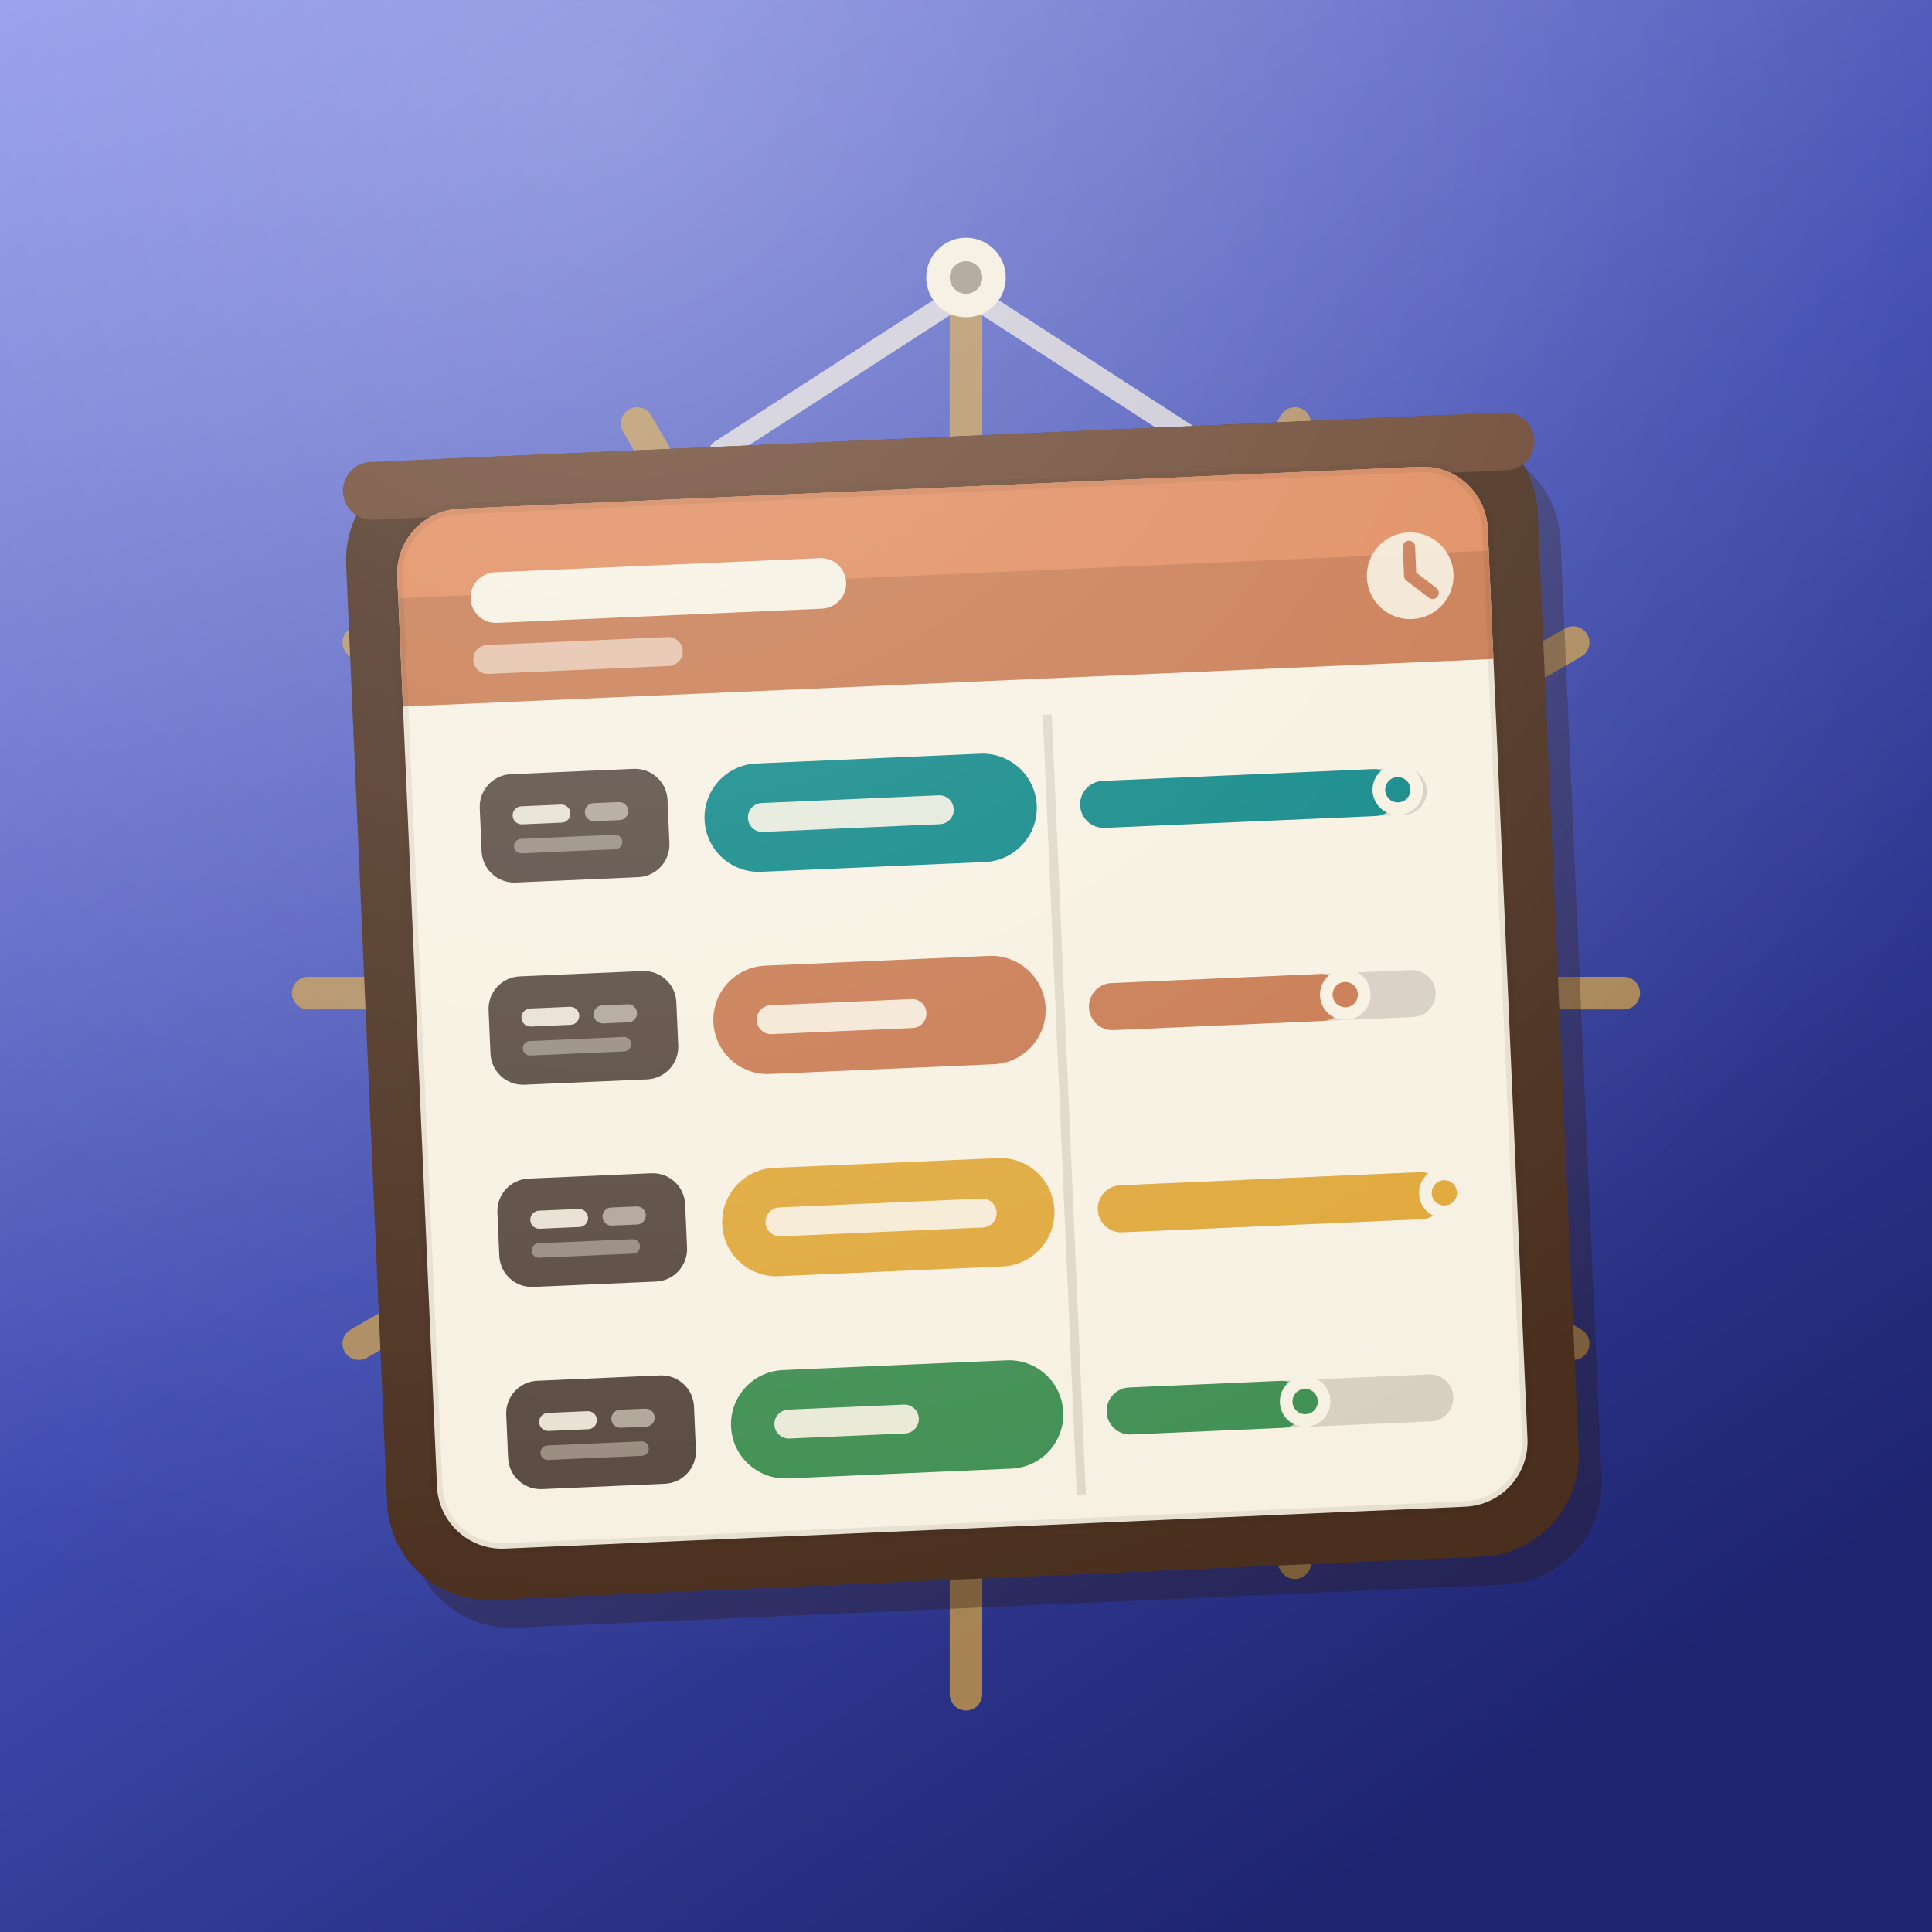
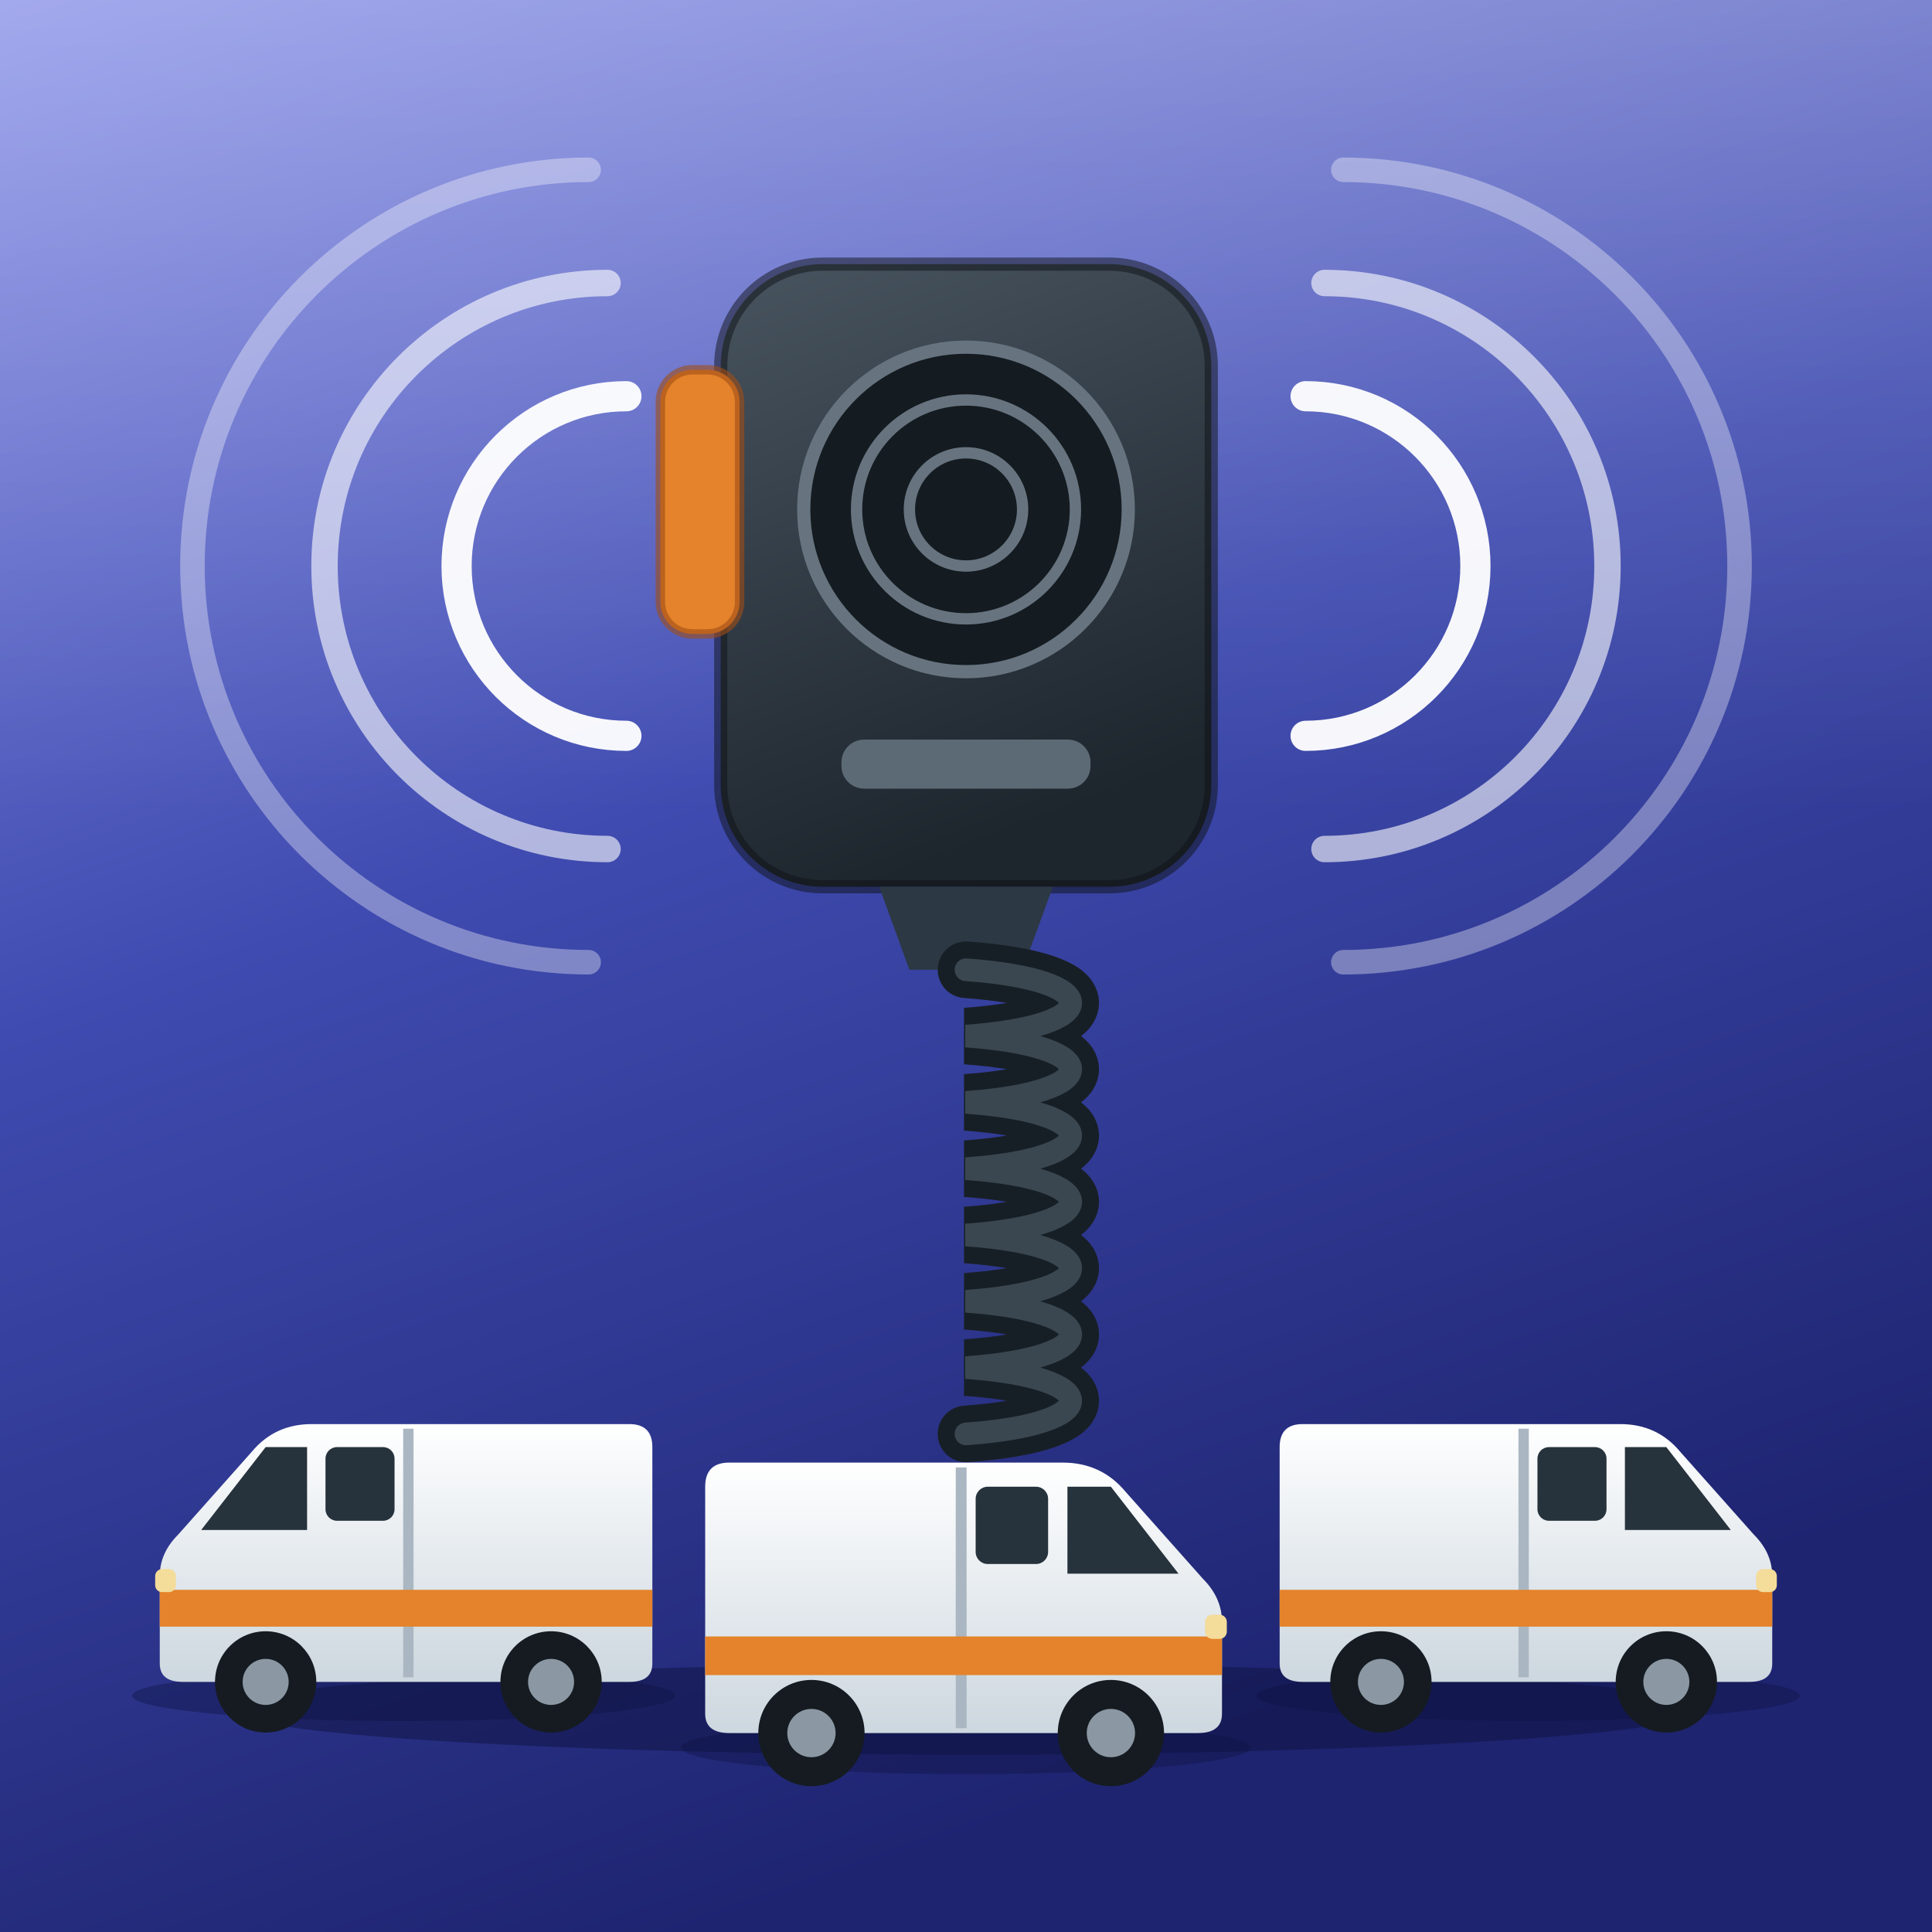
- <svg xmlns="http://www.w3.org/2000/svg" viewBox="0 0 1024 1024" width="100%" height="100%" preserveAspectRatio="xMidYMid meet">
+ <svg xmlns="http://www.w3.org/2000/svg" viewBox="0 0 1024 1024" width="100%" height="100%">
  <defs>
-     <linearGradient id="gsc" x1="0" y1="0" x2="0.65" y2="1">
+     <linearGradient id="gdsp" x1="0" y1="0" x2="0.35" y2="1">
      <stop offset="0%" stop-color="#8a92e8" />
-       <stop offset="55%" stop-color="#3f4bb0" />
+       <stop offset="48%" stop-color="#3f4bb0" />
      <stop offset="100%" stop-color="#1e2470" />
    </linearGradient>
-     <radialGradient id="glsc" cx="32%" cy="6%" r="80%">
-       <stop offset="0%" stop-color="#ffffff" stop-opacity=".26" />
-       <stop offset="100%" stop-color="#ffffff" stop-opacity="0" />
-     </radialGradient>
+     <linearGradient id="glare" x1="0" y1="0" x2="0" y2="1">
+       <stop offset="0%" stop-color="#fff" stop-opacity=".22" />
+       <stop offset="42%" stop-color="#fff" stop-opacity="0" />
+     </linearGradient>
+     <linearGradient id="micb" x1="0" y1="0" x2="0.3" y2="1">
+       <stop offset="0%" stop-color="#48545f" />
+       <stop offset="100%" stop-color="#1d252d" />
+     </linearGradient>
+     <linearGradient id="van" x1="0" y1="0" x2="0" y2="1">
+       <stop offset="0%" stop-color="#ffffff" />
+       <stop offset="100%" stop-color="#cdd7df" />
+     </linearGradient>
  </defs>
-   <rect x="0" y="0" width="1024" height="1024" fill="url(#gsc)" />
-   <g id="art" transform="translate(21.60,5.32) scale(1.9156)">
-     <circle cx="256" cy="272" r="142" fill="#fff" opacity=".11" />
-     <line x1="256.0" y1="126.0" x2="256.0" y2="78.0" stroke="#e0a83a" stroke-width="9" stroke-linecap="round" opacity="0.68" />
-     <line x1="179.0" y1="138.6" x2="165.0" y2="114.4" stroke="#e0a83a" stroke-width="9" stroke-linecap="round" opacity="0.68" />
-     <line x1="129.6" y1="199.0" x2="88.0" y2="175.0" stroke="#e0a83a" stroke-width="9" stroke-linecap="round" opacity="0.68" />
-     <line x1="102.0" y1="272.0" x2="74.0" y2="272.0" stroke="#e0a83a" stroke-width="9" stroke-linecap="round" opacity="0.68" />
-     <line x1="129.6" y1="345.0" x2="88.0" y2="369.0" stroke="#e0a83a" stroke-width="9" stroke-linecap="round" opacity="0.68" />
-     <line x1="179.0" y1="405.4" x2="165.0" y2="429.6" stroke="#e0a83a" stroke-width="9" stroke-linecap="round" opacity="0.68" />
-     <line x1="256.0" y1="418.0" x2="256.0" y2="466.0" stroke="#e0a83a" stroke-width="9" stroke-linecap="round" opacity="0.68" />
-     <line x1="333.0" y1="405.4" x2="347.0" y2="429.6" stroke="#e0a83a" stroke-width="9" stroke-linecap="round" opacity="0.68" />
-     <line x1="382.4" y1="345.0" x2="424.0" y2="369.0" stroke="#e0a83a" stroke-width="9" stroke-linecap="round" opacity="0.68" />
-     <line x1="410.0" y1="272.0" x2="438.0" y2="272.0" stroke="#e0a83a" stroke-width="9" stroke-linecap="round" opacity="0.68" />
-     <line x1="382.4" y1="199.0" x2="424.0" y2="175.0" stroke="#e0a83a" stroke-width="9" stroke-linecap="round" opacity="0.68" />
-     <line x1="333.0" y1="138.6" x2="347.0" y2="114.4" stroke="#e0a83a" stroke-width="9" stroke-linecap="round" opacity="0.68" />
-     <path d="M256 78 L188 122 M256 78 L324 122" stroke="#f4eede" stroke-width="6" fill="none" stroke-linecap="round" opacity=".75" />
-     <circle cx="256" cy="74" r="11" fill="#f4eede" />
-     <circle cx="256" cy="74" r="4.5" fill="#2a1810" opacity=".4" />
-     <g transform="rotate(-2.5 256 276)">
-       <rect x="96" y="126" width="330" height="316" rx="28" fill="#2a1810" opacity=".34" />
-       <rect x="90" y="118" width="330" height="316" rx="28" fill="#4a2f1e" />
-       <rect x="90" y="118" width="330" height="16" rx="8" fill="#6b4530" />
-       <rect x="104" y="132" width="302" height="288" rx="18" fill="#f7f1e2" />
-       <path d="M104 150 C104 140 112 132 122 132 L388 132 C398 132 406 140 406 150 L406 186 L104 186 Z" fill="#c8794f" />
-       <path d="M104 150 C104 140 112 132 122 132 L388 132 C398 132 406 140 406 150 L406 156 L104 156 Z" fill="#e08a5c" />
-       <rect x="124" y="150" width="104" height="14" rx="7" fill="#f7f1e2" />
-       <rect x="124" y="170" width="58" height="8" rx="4" fill="#f7f1e2" opacity=".6" />
-       <circle cx="384" cy="162" r="12" fill="#f7f1e2" opacity=".9" />
-       <path d="M384 154 L384 162 L390 167" stroke="#c8794f" stroke-width="3.4" fill="none" stroke-linecap="round" stroke-linejoin="round" />
-       <path d="M282 196 L282 412" stroke="#2a1810" stroke-width="2.5" opacity=".12" />
-       <rect x="124" y="206" width="52" height="30" rx="9" fill="#2a1810" opacity=".78" />
-       <rect x="133" y="215" width="16" height="5" rx="2.5" fill="#f7f1e2" opacity=".9" />
-       <rect x="153" y="215" width="12" height="5" rx="2.5" fill="#f7f1e2" opacity=".55" />
-       <rect x="133" y="224" width="30" height="4" rx="2" fill="#f7f1e2" opacity=".4" />
-       <rect x="186" y="206" width="92" height="30" rx="15" fill="#0c8686" />
-       <rect x="198" y="217" width="57" height="8" rx="4" fill="#f7f1e2" opacity=".92" />
-       <rect x="290" y="215" width="96" height="13" rx="6.5" fill="#2a1810" opacity=".16" />
-       <rect x="290" y="215" width="88" height="13" rx="6.5" fill="#0c8686" />
-       <circle cx="378" cy="221" r="7" fill="#f7f1e2" />
-       <circle cx="378" cy="221" r="3.5" fill="#0c8686" />
-       <rect x="124" y="262" width="52" height="30" rx="9" fill="#2a1810" opacity=".78" />
-       <rect x="133" y="271" width="16" height="5" rx="2.5" fill="#f7f1e2" opacity=".9" />
-       <rect x="153" y="271" width="12" height="5" rx="2.5" fill="#f7f1e2" opacity=".55" />
-       <rect x="133" y="280" width="30" height="4" rx="2" fill="#f7f1e2" opacity=".4" />
-       <rect x="186" y="262" width="92" height="30" rx="15" fill="#c8794f" />
-       <rect x="198" y="273" width="47" height="8" rx="4" fill="#f7f1e2" opacity=".92" />
-       <rect x="290" y="271" width="96" height="13" rx="6.5" fill="#2a1810" opacity=".16" />
-       <rect x="290" y="271" width="71" height="13" rx="6.5" fill="#c8794f" />
-       <circle cx="361" cy="277" r="7" fill="#f7f1e2" />
-       <circle cx="361" cy="277" r="3.5" fill="#c8794f" />
-       <rect x="124" y="318" width="52" height="30" rx="9" fill="#2a1810" opacity=".78" />
-       <rect x="133" y="327" width="16" height="5" rx="2.5" fill="#f7f1e2" opacity=".9" />
-       <rect x="153" y="327" width="12" height="5" rx="2.5" fill="#f7f1e2" opacity=".55" />
-       <rect x="133" y="336" width="30" height="4" rx="2" fill="#f7f1e2" opacity=".4" />
-       <rect x="186" y="318" width="92" height="30" rx="15" fill="#e0a83a" />
-       <rect x="198" y="329" width="64" height="8" rx="4" fill="#f7f1e2" opacity=".92" />
-       <rect x="290" y="327" width="96" height="13" rx="6.5" fill="#2a1810" opacity=".16" />
-       <rect x="290" y="327" width="96" height="13" rx="6.5" fill="#e0a83a" />
-       <circle cx="386" cy="333" r="7" fill="#f7f1e2" />
-       <circle cx="386" cy="333" r="3.5" fill="#e0a83a" />
-       <rect x="124" y="374" width="52" height="30" rx="9" fill="#2a1810" opacity=".78" />
-       <rect x="133" y="383" width="16" height="5" rx="2.5" fill="#f7f1e2" opacity=".9" />
-       <rect x="153" y="383" width="12" height="5" rx="2.5" fill="#f7f1e2" opacity=".55" />
-       <rect x="133" y="392" width="30" height="4" rx="2" fill="#f7f1e2" opacity=".4" />
-       <rect x="186" y="374" width="92" height="30" rx="15" fill="#3f8f52" />
-       <rect x="198" y="385" width="40" height="8" rx="4" fill="#f7f1e2" opacity=".92" />
-       <rect x="290" y="383" width="96" height="13" rx="6.5" fill="#2a1810" opacity=".16" />
-       <rect x="290" y="383" width="55" height="13" rx="6.5" fill="#3f8f52" />
-       <circle cx="345" cy="389" r="7" fill="#f7f1e2" />
-       <circle cx="345" cy="389" r="3.5" fill="#3f8f52" />
-       <rect x="104" y="132" width="302" height="288" rx="18" fill="none" stroke="#2a1810" stroke-width="3" opacity=".08" />
-     </g>
+   <rect width="1024" height="1024" fill="url(#gdsp)" />
+   <rect width="1024" height="1024" fill="url(#glare)" />
+   <ellipse cx="512" cy="906" rx="390" ry="24" fill="#0d1140" opacity=".5" />
+   <path d="M332 210 A90 90 0 0 0 332 390" fill="none" stroke="#ffffff" stroke-width="16" stroke-linecap="round" opacity="0.95" transform="translate(0,0)" />
+   <path d="M332 150 A150 150 0 0 0 332 450" fill="none" stroke="#ffffff" stroke-width="14" stroke-linecap="round" opacity="0.6" transform="translate(-10,0)" />
+   <path d="M332 90 A210 210 0 0 0 332 510" fill="none" stroke="#ffffff" stroke-width="13" stroke-linecap="round" opacity="0.35" transform="translate(-20,0)" />
+   <path d="M692 210 A90 90 0 0 1 692 390" fill="none" stroke="#ffffff" stroke-width="16" stroke-linecap="round" opacity="0.95" transform="translate(0,0)" />
+   <path d="M692 150 A150 150 0 0 1 692 450" fill="none" stroke="#ffffff" stroke-width="14" stroke-linecap="round" opacity="0.6" transform="translate(10,0)" />
+   <path d="M692 90 A210 210 0 0 1 692 510" fill="none" stroke="#ffffff" stroke-width="13" stroke-linecap="round" opacity="0.35" transform="translate(20,0)" />
+   <rect x="382" y="140" width="260" height="330" rx="54" fill="url(#micb)" />
+   <rect x="382" y="140" width="260" height="330" rx="54" fill="none" stroke="#0d1216" stroke-width="7" opacity=".5" />
+   <circle cx="512" cy="270" r="86" fill="#141b21" />
+   <circle cx="512" cy="270" r="86" fill="none" stroke="#67747f" stroke-width="7" />
+   <circle cx="512" cy="270" r="58" fill="none" stroke="#67747f" stroke-width="6" />
+   <circle cx="512" cy="270" r="30" fill="none" stroke="#67747f" stroke-width="6" />
+   <rect x="350" y="196" width="42" height="140" rx="17" fill="#e4832b" />
+   <rect x="350" y="196" width="42" height="140" rx="17" fill="none" stroke="#a04d15" stroke-width="5" opacity=".6" />
+   <rect x="446" y="392" width="132" height="26" rx="12" fill="#5c6a76" />
+   <path d="M466 470 L558 470 L542 514 L482 514 Z" fill="#2c3843" />
+   <path d="M 512 514 C 586 519.271, 586 543.871, 512 549.143 C 586 554.414, 586 579.014, 512 584.286 C 586 589.557, 586 614.157, 512 619.429 C 586 624.7, 586 649.3, 512 654.571 C 586 659.843, 586 684.443, 512 689.714 C 586 694.986, 586 719.586, 512 724.857 C 586 730.129, 586 754.729, 512 760.0 " fill="none" stroke="#171f26" stroke-width="30" stroke-linecap="round" />
+   <path d="M 512 514 C 586 519.271, 586 543.871, 512 549.143 C 586 554.414, 586 579.014, 512 584.286 C 586 589.557, 586 614.157, 512 619.429 C 586 624.7, 586 649.3, 512 654.571 C 586 659.843, 586 684.443, 512 689.714 C 586 694.986, 586 719.586, 512 724.857 C 586 730.129, 586 754.729, 512 760.0 " fill="none" stroke="#3a4750" stroke-width="12" stroke-linecap="round" />
+   <g transform="translate(214,828) scale(-122,122)">
+     <ellipse cx="0" cy="0.58" rx="1.18" ry="0.11" fill="#0d1140" opacity=".4" />
+     <path d="M-1.08 0.44 L-1.08 -0.5 Q-1.08 -0.6 -0.98 -0.6 L0.4 -0.6 Q0.56 -0.6 0.66 -0.48 L0.98 -0.12 Q1.06 -0.04 1.06 0.06 L1.06 0.44 Q1.06 0.52 0.96 0.52 L-0.98 0.52 Q-1.08 0.52 -1.08 0.44 Z" fill="url(#van)" />
+     <path d="M0.42 -0.5 L0.6 -0.5 L0.88 -0.14 L0.42 -0.14 Z" fill="#26323c" />
+     <rect x="0.04" y="-0.5" width="0.3" height="0.32" rx="0.05" fill="#26323c" />
+     <line x1="-0.02" y1="-0.58" x2="-0.02" y2="0.5" stroke="#aab7c2" stroke-width="0.045" />
+     <rect x="-1.08" y="0.12" width="2.14" height="0.16" fill="#e4832b" />
+     <circle cx="-0.64" cy="0.52" r="0.22" fill="#151b21" />
+     <circle cx="-0.64" cy="0.52" r="0.1" fill="#8b98a3" />
+     <circle cx="0.6" cy="0.52" r="0.22" fill="#151b21" />
+     <circle cx="0.6" cy="0.52" r="0.1" fill="#8b98a3" />
+     <rect x="0.99" y="0.03" width="0.09" height="0.1" rx="0.03" fill="#f4dc9a" />
  </g>
-   <rect x="0" y="0" width="1024" height="1024" fill="url(#glsc)" />
+   <g transform="translate(512,852) scale(128,128)">
+     <ellipse cx="0" cy="0.58" rx="1.18" ry="0.11" fill="#0d1140" opacity=".4" />
+     <path d="M-1.08 0.44 L-1.08 -0.5 Q-1.08 -0.6 -0.98 -0.6 L0.4 -0.6 Q0.56 -0.6 0.66 -0.48 L0.98 -0.12 Q1.06 -0.04 1.06 0.06 L1.06 0.44 Q1.06 0.52 0.96 0.52 L-0.98 0.52 Q-1.08 0.52 -1.08 0.44 Z" fill="url(#van)" />
+     <path d="M0.42 -0.5 L0.6 -0.5 L0.88 -0.14 L0.42 -0.14 Z" fill="#26323c" />
+     <rect x="0.04" y="-0.5" width="0.3" height="0.32" rx="0.05" fill="#26323c" />
+     <line x1="-0.02" y1="-0.58" x2="-0.02" y2="0.5" stroke="#aab7c2" stroke-width="0.045" />
+     <rect x="-1.08" y="0.12" width="2.14" height="0.16" fill="#e4832b" />
+     <circle cx="-0.64" cy="0.52" r="0.22" fill="#151b21" />
+     <circle cx="-0.64" cy="0.52" r="0.1" fill="#8b98a3" />
+     <circle cx="0.6" cy="0.52" r="0.22" fill="#151b21" />
+     <circle cx="0.6" cy="0.52" r="0.1" fill="#8b98a3" />
+     <rect x="0.99" y="0.03" width="0.09" height="0.1" rx="0.03" fill="#f4dc9a" />
+   </g>
+   <g transform="translate(810,828) scale(122,122)">
+     <ellipse cx="0" cy="0.58" rx="1.18" ry="0.11" fill="#0d1140" opacity=".4" />
+     <path d="M-1.08 0.44 L-1.08 -0.5 Q-1.08 -0.6 -0.98 -0.6 L0.4 -0.6 Q0.56 -0.6 0.66 -0.48 L0.98 -0.12 Q1.06 -0.04 1.06 0.06 L1.06 0.44 Q1.06 0.52 0.96 0.52 L-0.98 0.52 Q-1.08 0.52 -1.08 0.44 Z" fill="url(#van)" />
+     <path d="M0.42 -0.5 L0.6 -0.5 L0.88 -0.14 L0.42 -0.14 Z" fill="#26323c" />
+     <rect x="0.04" y="-0.5" width="0.3" height="0.32" rx="0.05" fill="#26323c" />
+     <line x1="-0.02" y1="-0.58" x2="-0.02" y2="0.5" stroke="#aab7c2" stroke-width="0.045" />
+     <rect x="-1.08" y="0.12" width="2.14" height="0.16" fill="#e4832b" />
+     <circle cx="-0.64" cy="0.52" r="0.22" fill="#151b21" />
+     <circle cx="-0.64" cy="0.52" r="0.1" fill="#8b98a3" />
+     <circle cx="0.6" cy="0.52" r="0.22" fill="#151b21" />
+     <circle cx="0.6" cy="0.52" r="0.1" fill="#8b98a3" />
+     <rect x="0.99" y="0.03" width="0.09" height="0.1" rx="0.03" fill="#f4dc9a" />
+   </g>
</svg>
